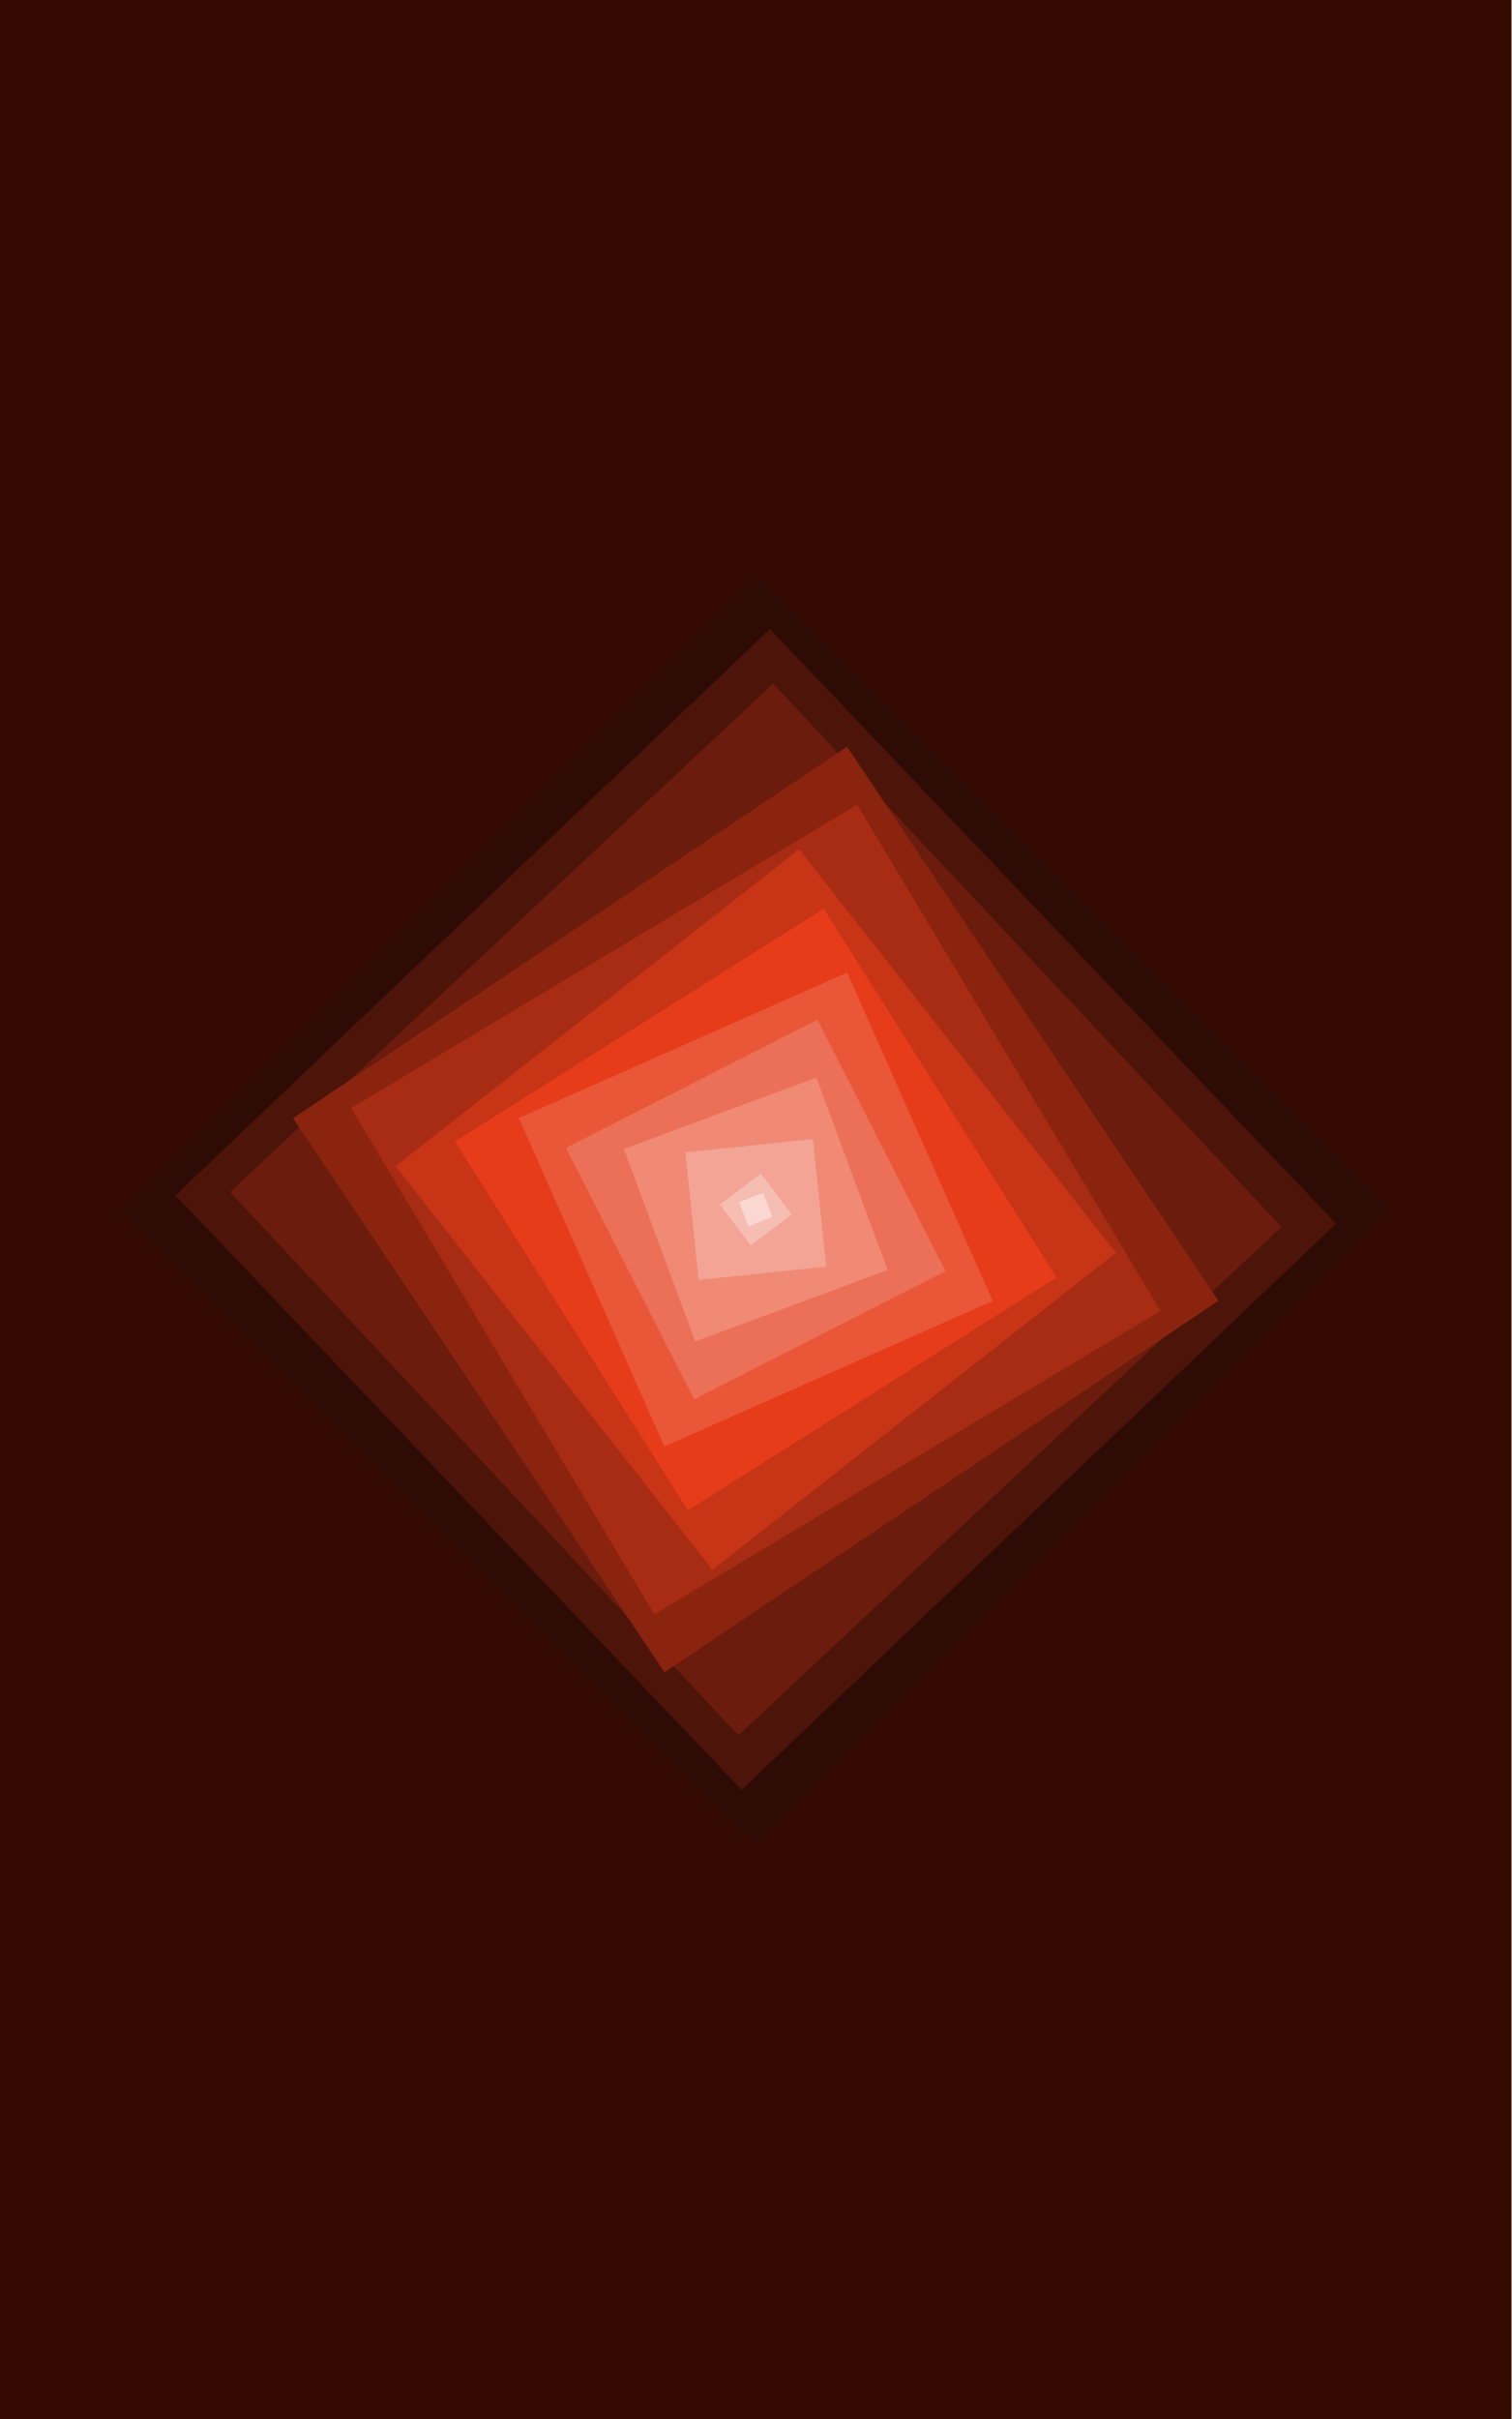
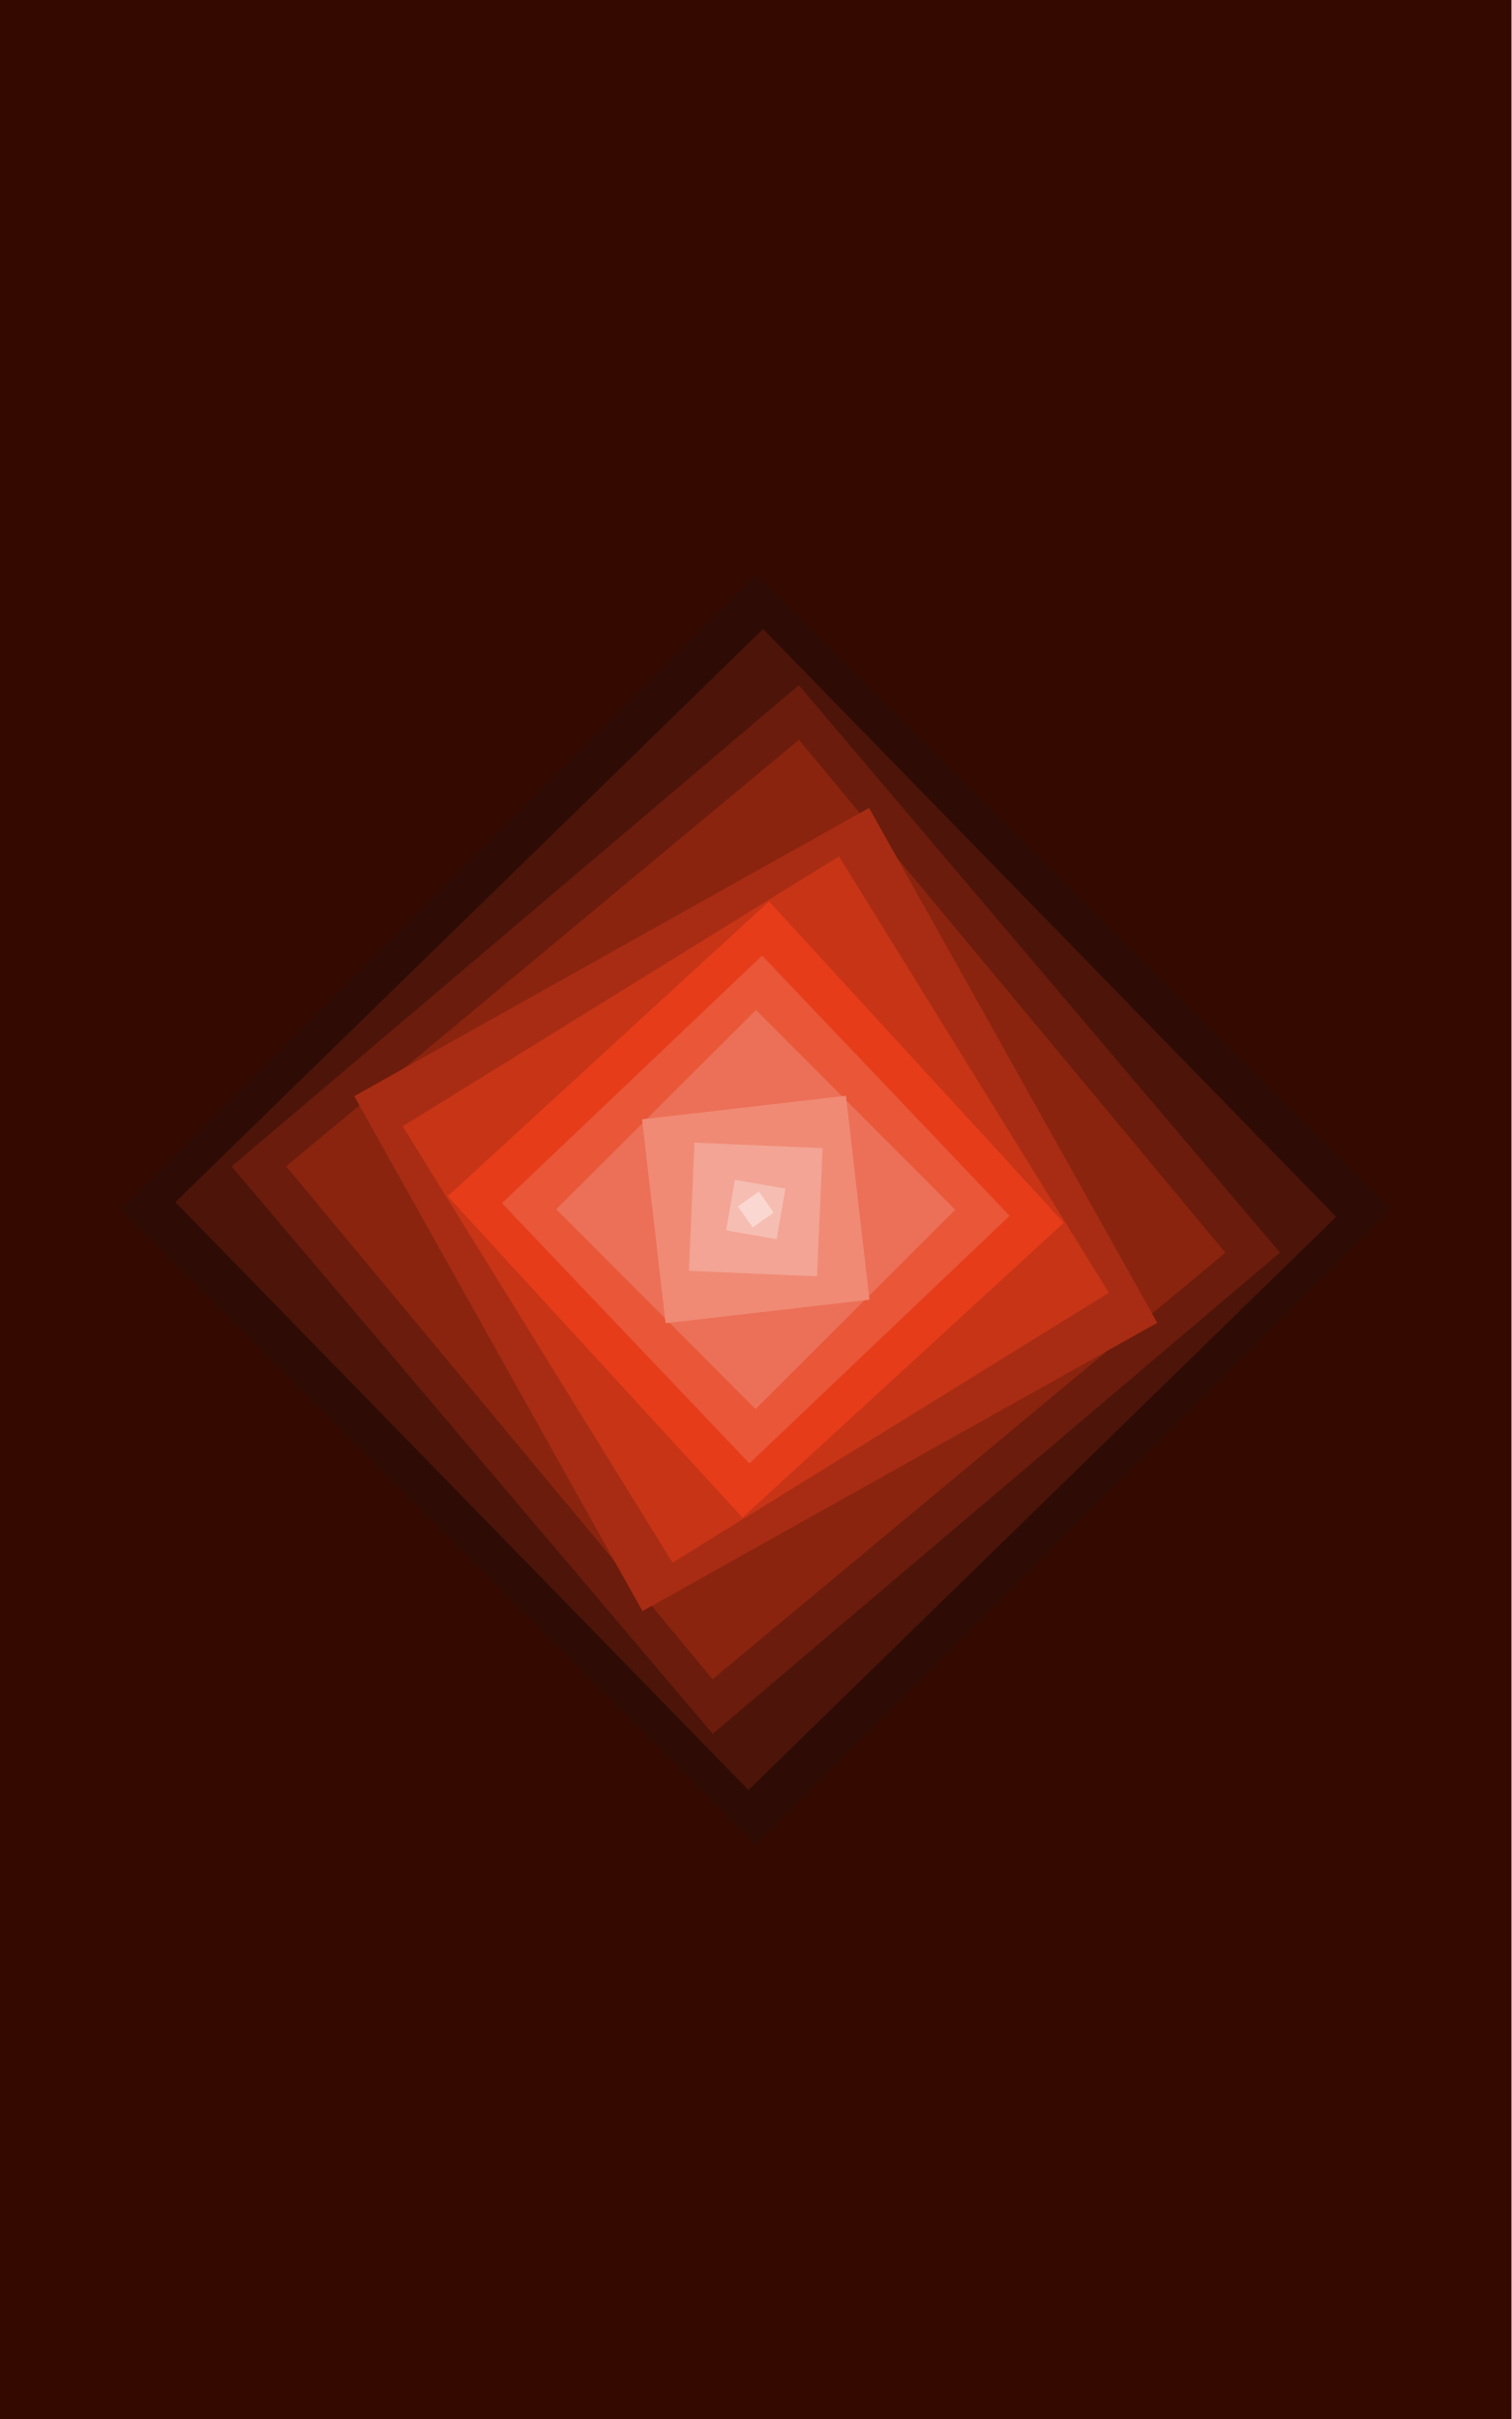
<svg xmlns="http://www.w3.org/2000/svg" viewBox="0 0 500 800" width="500" height="800" version="1.1">
  <rect width="500" height="800" fill="hsl(10,100%, 10%)" />
  <path d="M460,400L250,610L40,400L250,190z" fill="hsl(10,80%, 10%  )" />
-   <path d="M441.943,404.669L245.331,591.943L58.057,395.331L254.669,208.057z" fill="hsl(10,80%, 16.667%  )" />
-   <path d="M423.905,405.758L244.242,573.905L76.095,394.242L255.758,226.095z" fill="hsl(10,80%, 23.333%  )" />
-   <path d="M403.05,430.193L219.807,553.05L96.95,369.807L280.193,246.95z" fill="hsl(10,80%, 30%  )" />
-   <path d="M383.859,433.552L216.448,533.859L116.141,366.448L283.552,266.141z" fill="hsl(10,80%, 36.667%  )" />
-   <path d="M369.142,414.323L235.677,519.142L130.858,385.677L264.323,280.858z" fill="hsl(10,80%, 43.333%  )" />
-   <path d="M349.494,422.472L227.528,499.494L150.506,377.528L272.472,300.506z" fill="hsl(10,80%, 50%  )" />
-   <path d="M328.361,430.257L219.743,478.361L171.639,369.743L280.257,321.639z" fill="hsl(10,80%, 56.667%  )" />
-   <path d="M312.772,420.389L229.611,462.772L187.228,379.611L270.389,337.228z" fill="hsl(10,80%, 63.333%  )" />
-   <path d="M293.625,420.021L229.979,443.625L206.375,379.979L270.021,356.375z" fill="hsl(10,80%, 70%  )" />
-   <path d="M273.288,418.912L231.088,423.288L226.712,381.088L268.912,376.712z" fill="hsl(10,80%, 76.667%  )" />
-   <path d="M261.882,401.676L248.324,411.882L238.118,398.324L251.676,388.118z" fill="hsl(10,80%, 83.333%  )" />
-   <path d="M244.513,397.573L252.427,394.513L255.487,402.427L247.573,405.487z" fill="hsl(10,80%, 90%  )" />
+   <path d="M441.985,402.423L247.577,591.985L58.015,397.577L252.423,208.015z" fill="hsl(10,80%, 16.667%  )" />
+   <path d="M423.417,414.238L235.762,573.417L76.583,385.762L264.238,226.583z" fill="hsl(10,80%, 23.333%  )" />
+   <path d="M405.345,414.282L235.718,555.345L94.655,385.718L264.282,244.655z" fill="hsl(10,80%, 30%  )" />
+   <path d="M382.812,437.482L212.518,532.812L117.188,362.518L287.482,267.188z" fill="hsl(10,80%, 36.667%  )" />
+   <path d="M366.8,427.529L222.471,516.8L133.2,372.471L277.529,283.2z" fill="hsl(10,80%, 43.333%  )" />
+   <path d="M351.906,404.388L245.612,501.906L148.094,395.612L254.388,298.094z" fill="hsl(10,80%, 50%  )" />
+   <path d="M333.974,402.094L247.906,483.974L166.026,397.906L252.094,316.026z" fill="hsl(10,80%, 56.667%  )" />
+   <path d="M316,400.078L249.922,466L184,399.922L250.078,334z" fill="hsl(10,80%, 63.333%  )" />
+   <path d="M287.611,429.822L220.178,437.611L212.389,370.178L279.822,362.389z" fill="hsl(10,80%, 70%  )" />
+   <path d="M270.286,422.101L227.899,420.286L229.714,377.899L272.101,379.714z" fill="hsl(10,80%, 76.667%  )" />
+   <path d="M256.896,409.82L240.18,406.896L243.104,390.18L259.82,393.104z" fill="hsl(10,80%, 83.333%  )" />
+   <path d="M244.091,398.957L251.043,394.091L255.909,401.043L248.957,405.909z" fill="hsl(10,80%, 90%  )" />
</svg>
